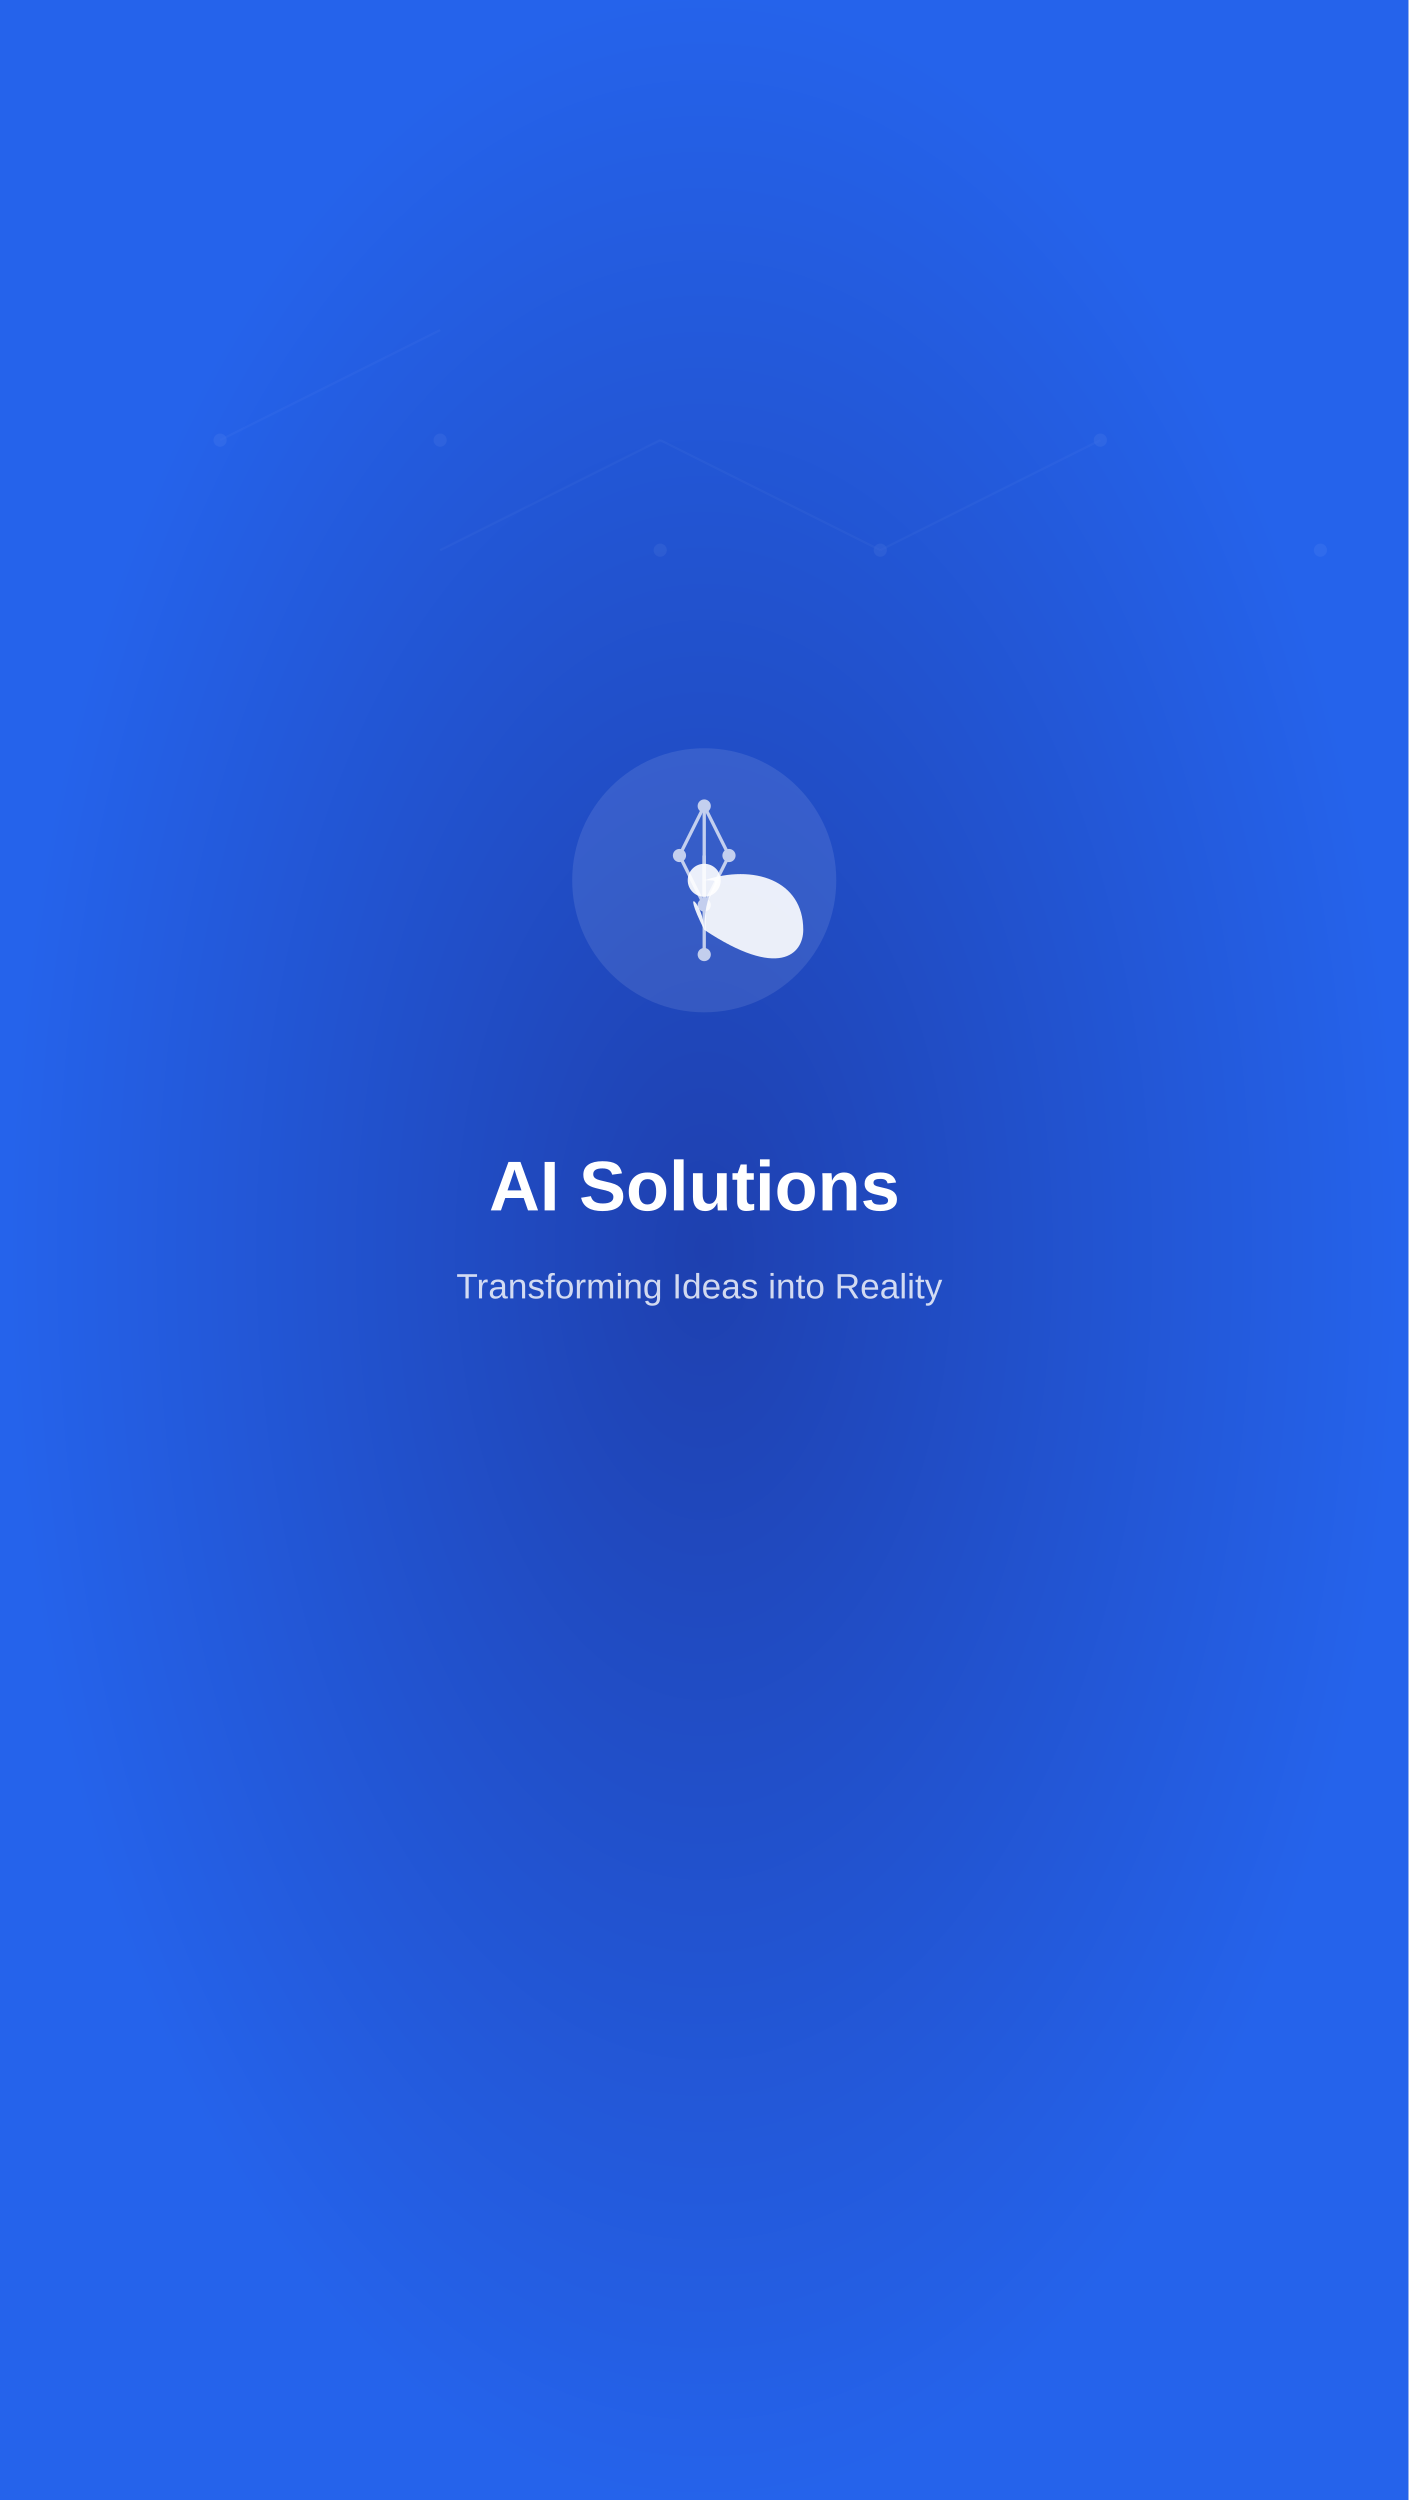
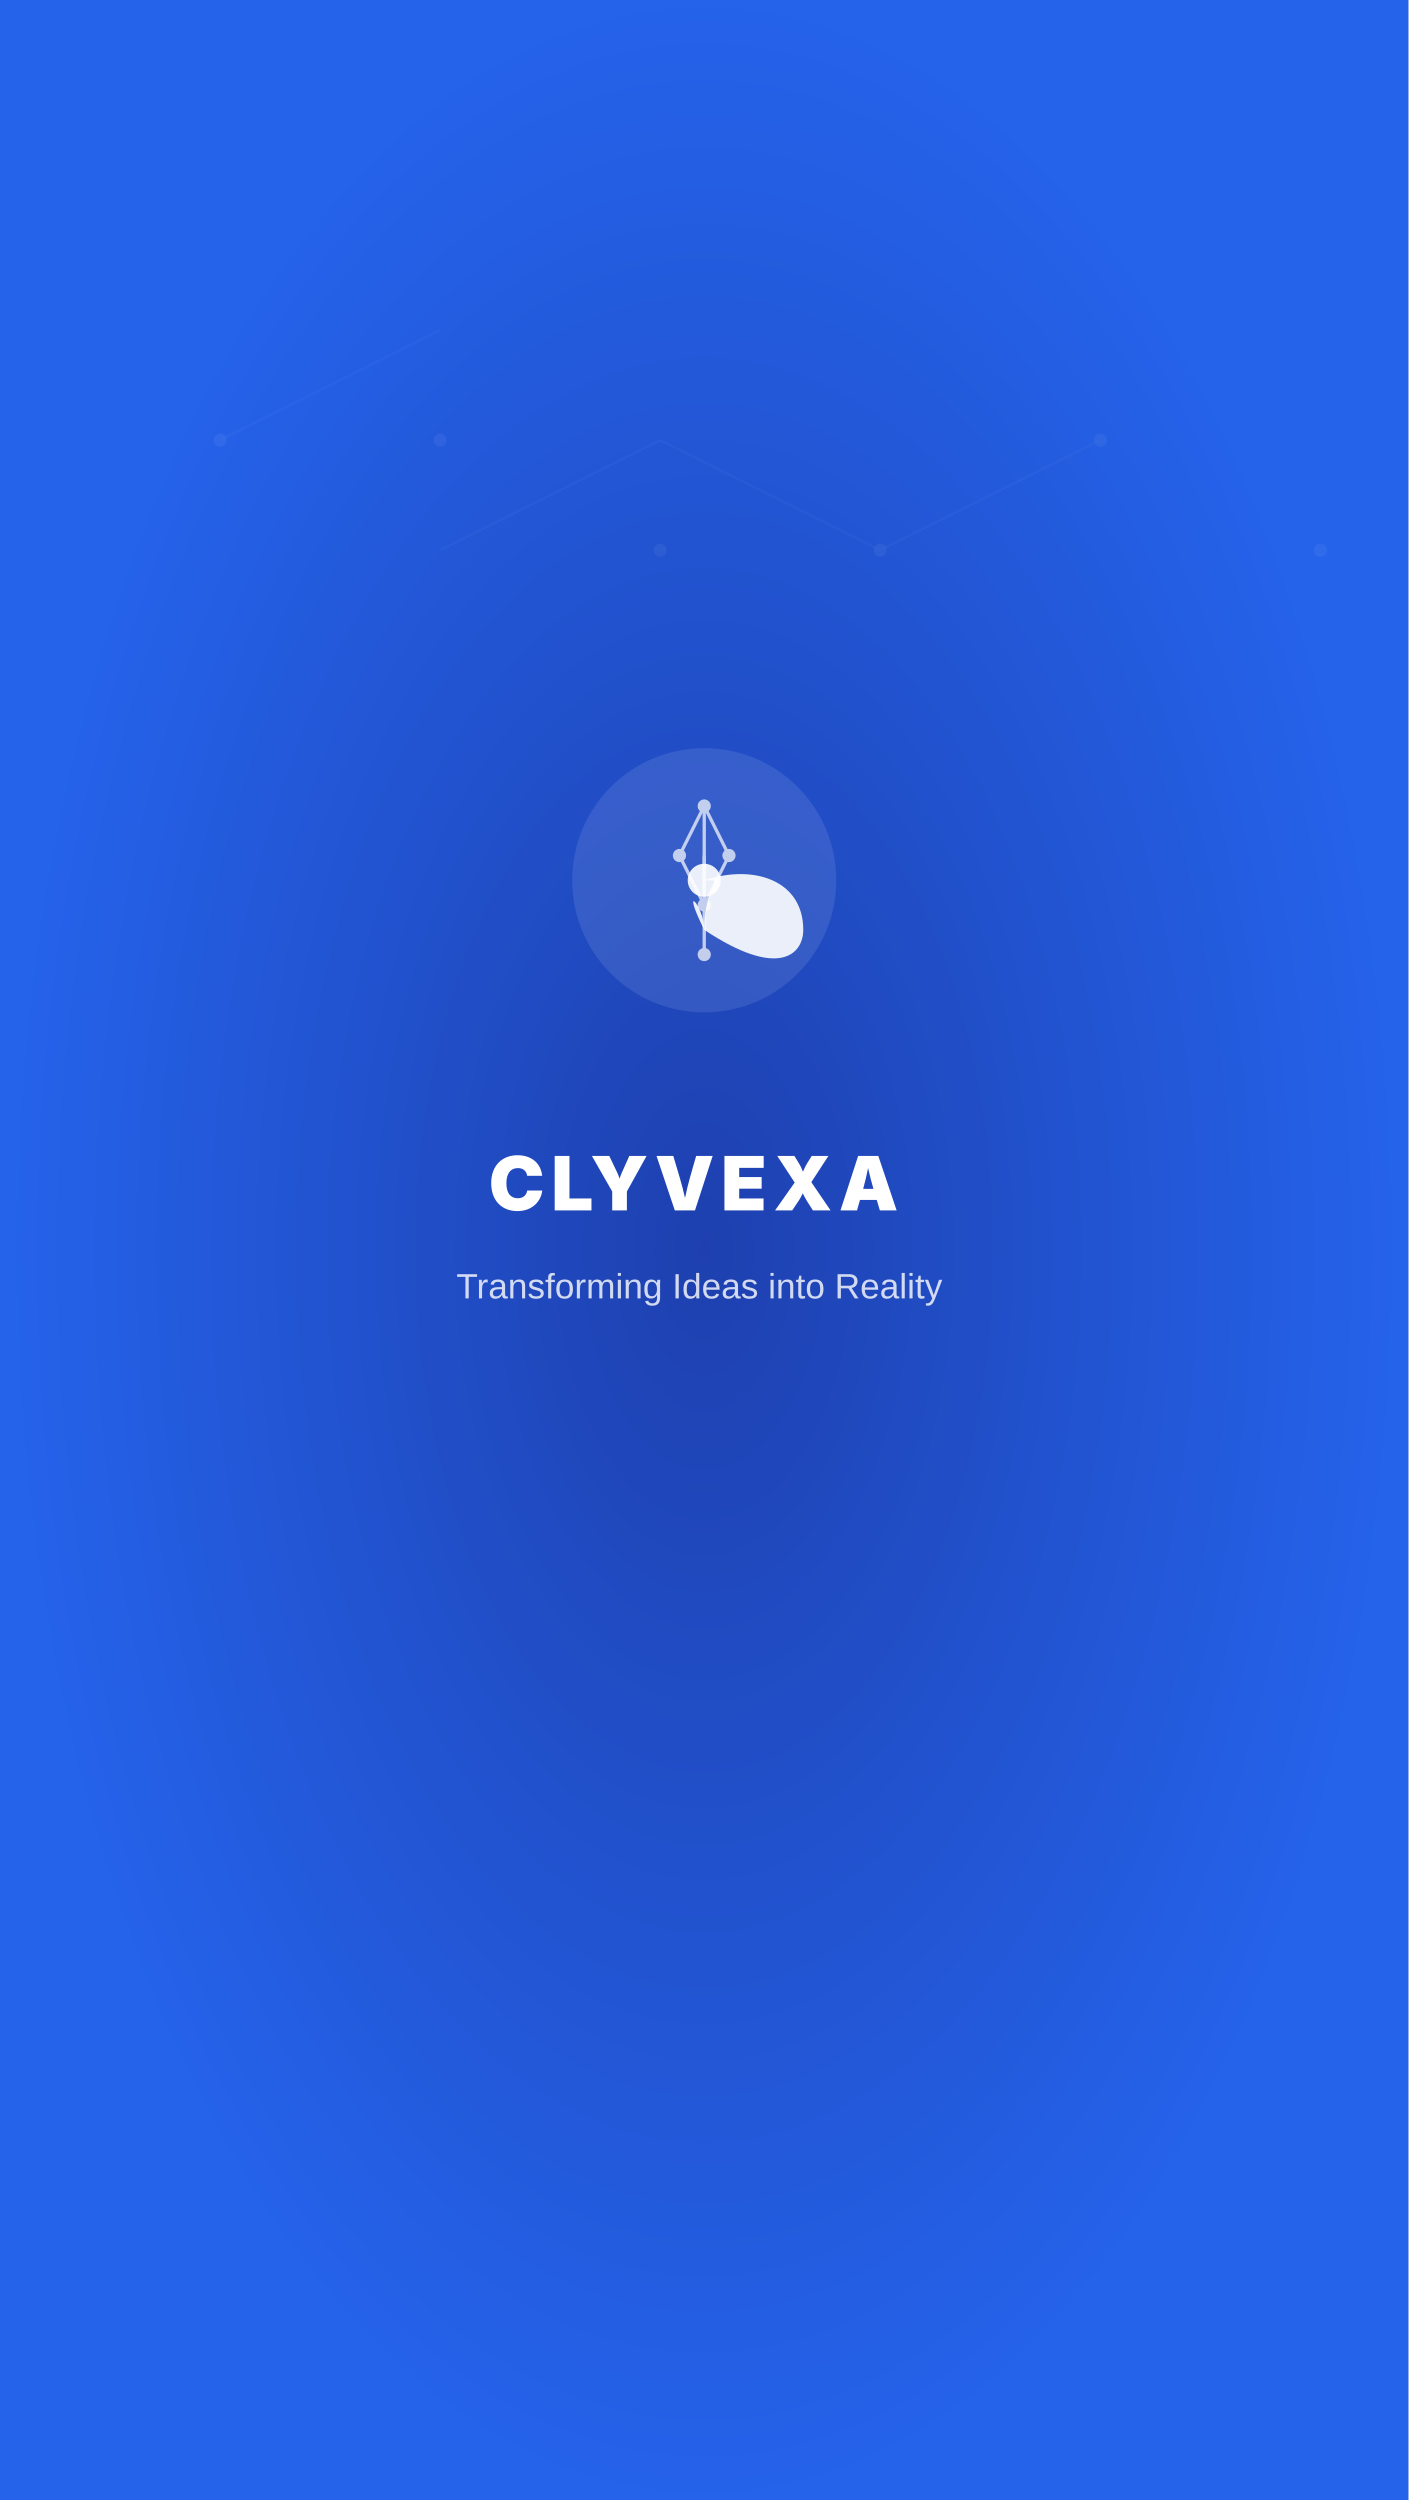
<svg xmlns="http://www.w3.org/2000/svg" width="640" height="1136" viewBox="0 0 640 1136" fill="none">
  <defs>
    <radialGradient id="splashGradientSmall" cx="50%" cy="50%" r="50%">
      <stop offset="0%" style="stop-color:#1e40af;stop-opacity:1" />
      <stop offset="100%" style="stop-color:#2563eb;stop-opacity:1" />
    </radialGradient>
  </defs>
  <rect width="640" height="1136" fill="url(#splashGradientSmall)" />
  <g opacity="0.1">
    <line x1="100" y1="200" x2="200" y2="150" stroke="white" strokeWidth="1" opacity="0.3">
      <animate attributeName="y1" from="200" to="250" dur="2s" repeatCount="indefinite" />
      <animate attributeName="y2" from="150" to="200" dur="2s" repeatCount="indefinite" />
    </line>
    <line x1="200" y1="250" x2="300" y2="200" stroke="white" strokeWidth="1" opacity="0.3">
      <animate attributeName="x2" from="300" to="400" dur="2s" repeatCount="indefinite" />
    </line>
    <line x1="300" y1="200" x2="400" y2="250" stroke="white" strokeWidth="1" opacity="0.3">
      <animate attributeName="x1" from="300" to="400" dur="2s" repeatCount="indefinite" />
      <animate attributeName="x2" from="400" to="500" dur="2s" repeatCount="indefinite" />
    </line>
    <line x1="400" y1="250" x2="500" y2="200" stroke="white" strokeWidth="1" opacity="0.3">
      <animate attributeName="x1" from="400" to="500" dur="2s" repeatCount="indefinite" />
      <animate attributeName="x2" from="500" to="600" dur="2s" repeatCount="indefinite" />
    </line>
    <circle cx="100" cy="200" r="3" fill="white" opacity="0.5">
      <animate attributeName="opacity" values="0.5;0.8;0.5" dur="2s" repeatCount="indefinite" />
    </circle>
    <circle cx="200" cy="200" r="3" fill="white" opacity="0.5">
      <animate attributeName="opacity" values="0.5;0.8;0.5" dur="2s" begin="0.5s" repeatCount="indefinite" />
    </circle>
    <circle cx="300" cy="250" r="3" fill="white" opacity="0.5">
      <animate attributeName="opacity" values="0.5;0.8;0.5" dur="2s" begin="1s" repeatCount="indefinite" />
    </circle>
    <circle cx="400" cy="250" r="3" fill="white" opacity="0.5">
      <animate attributeName="opacity" values="0.5;0.8;0.5" dur="2s" begin="1.5s" repeatCount="indefinite" />
    </circle>
    <circle cx="500" cy="200" r="3" fill="white" opacity="0.5">
      <animate attributeName="opacity" values="0.5;0.8;0.5" dur="2s" begin="2s" repeatCount="indefinite" />
    </circle>
    <circle cx="600" cy="250" r="3" fill="white" opacity="0.5">
      <animate attributeName="opacity" values="0.5;0.8;0.5" dur="2s" begin="2.5s" repeatCount="indefinite" />
    </circle>
  </g>
  <g transform="translate(320, 400)">
    <circle cx="0" cy="0" r="60" fill="white" opacity="0.1" />
    <g transform="scale(1.5)">
      <path d="M0 0 C15 -5, 30 0, 30 15 C30 22.5, 22.5 30, 0 15 C0 7.5, -7.5 0, 0 15 C0 0, 7.5 0, 0 0 Z" fill="white" opacity="0.9">
        <animate attributeName="opacity" values="0;0.9;1" dur="1s" begin="0.5s" fill="freeze" />
      </path>
      <g opacity="0.7">
        <circle cx="-7.5" cy="-7.5" r="2" fill="white" />
        <circle cx="7.5" cy="-7.5" r="2" fill="white" />
        <circle cx="0" cy="7.5" r="2" fill="white" />
        <circle cx="0" cy="-22.5" r="2" fill="white" />
        <circle cx="0" cy="22.5" r="2" fill="white" />
        <line x1="-7.5" y1="-7.5" x2="0" y2="-22.5" stroke="white" strokeWidth="1.5" />
        <line x1="7.5" y1="-7.5" x2="0" y2="-22.5" stroke="white" strokeWidth="1.5" />
        <line x1="-7.5" y1="-7.5" x2="0" y2="7.5" stroke="white" strokeWidth="1.5" />
        <line x1="7.5" y1="-7.5" x2="0" y2="7.5" stroke="white" strokeWidth="1.5" />
        <line x1="0" y1="-22.5" x2="0" y2="7.5" stroke="white" strokeWidth="1.5" />
        <line x1="0" y1="-7.5" x2="0" y2="22.5" stroke="white" strokeWidth="1.5" />
      </g>
      <circle cx="0" cy="0" r="5" fill="white" opacity="0.9" />
    </g>
  </g>
-   <text x="320" y="550" font-family="Arial, sans-serif" font-size="32" font-weight="bold" fill="white" text-anchor="middle">
-     AI Solutions
+   <text x="320" y="550" font-family="'Inter', Arial, sans-serif" font-size="34" font-weight="900" letter-spacing="3" fill="white" text-anchor="middle">
+     CLYVEXA
    <animate attributeName="opacity" values="0;1" dur="1s" begin="0.5s" fill="freeze" />
  </text>
  <text x="320" y="590" font-family="Arial, sans-serif" font-size="16" fill="white" text-anchor="middle" opacity="0.8">
    Transforming Ideas into Reality
    <animate attributeName="opacity" values="0;0.8" dur="1s" begin="1s" fill="freeze" />
  </text>
</svg>
